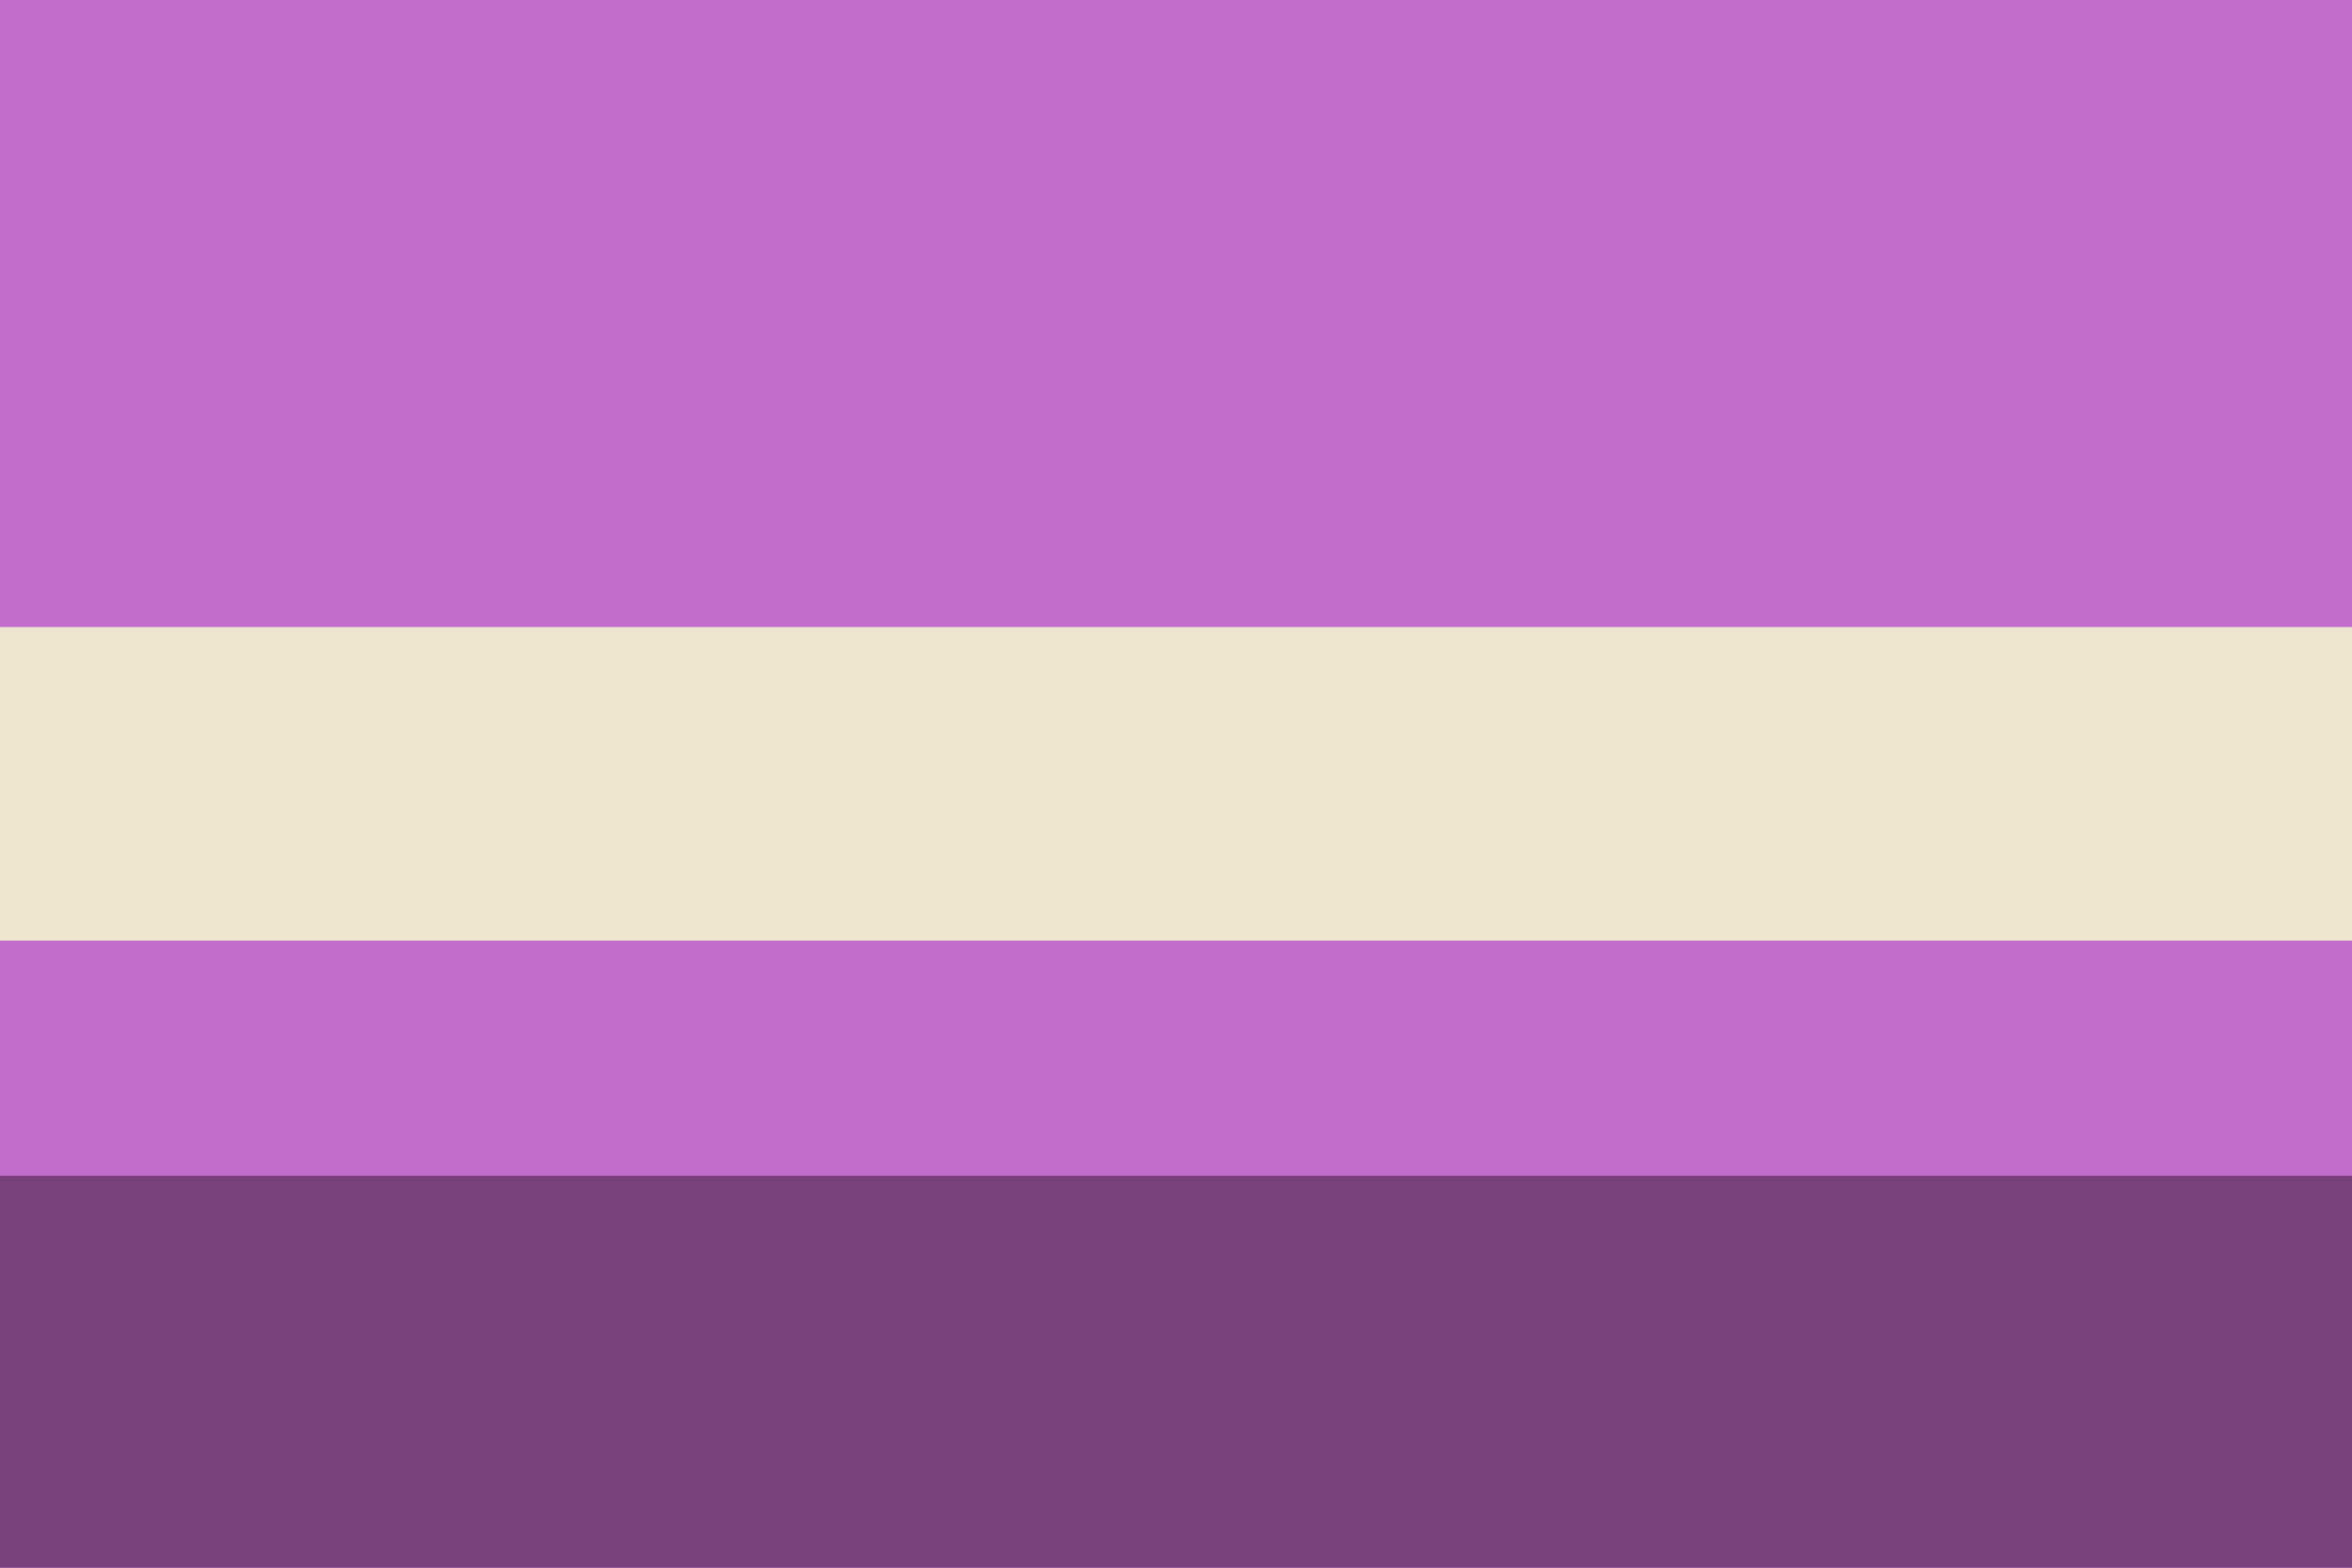
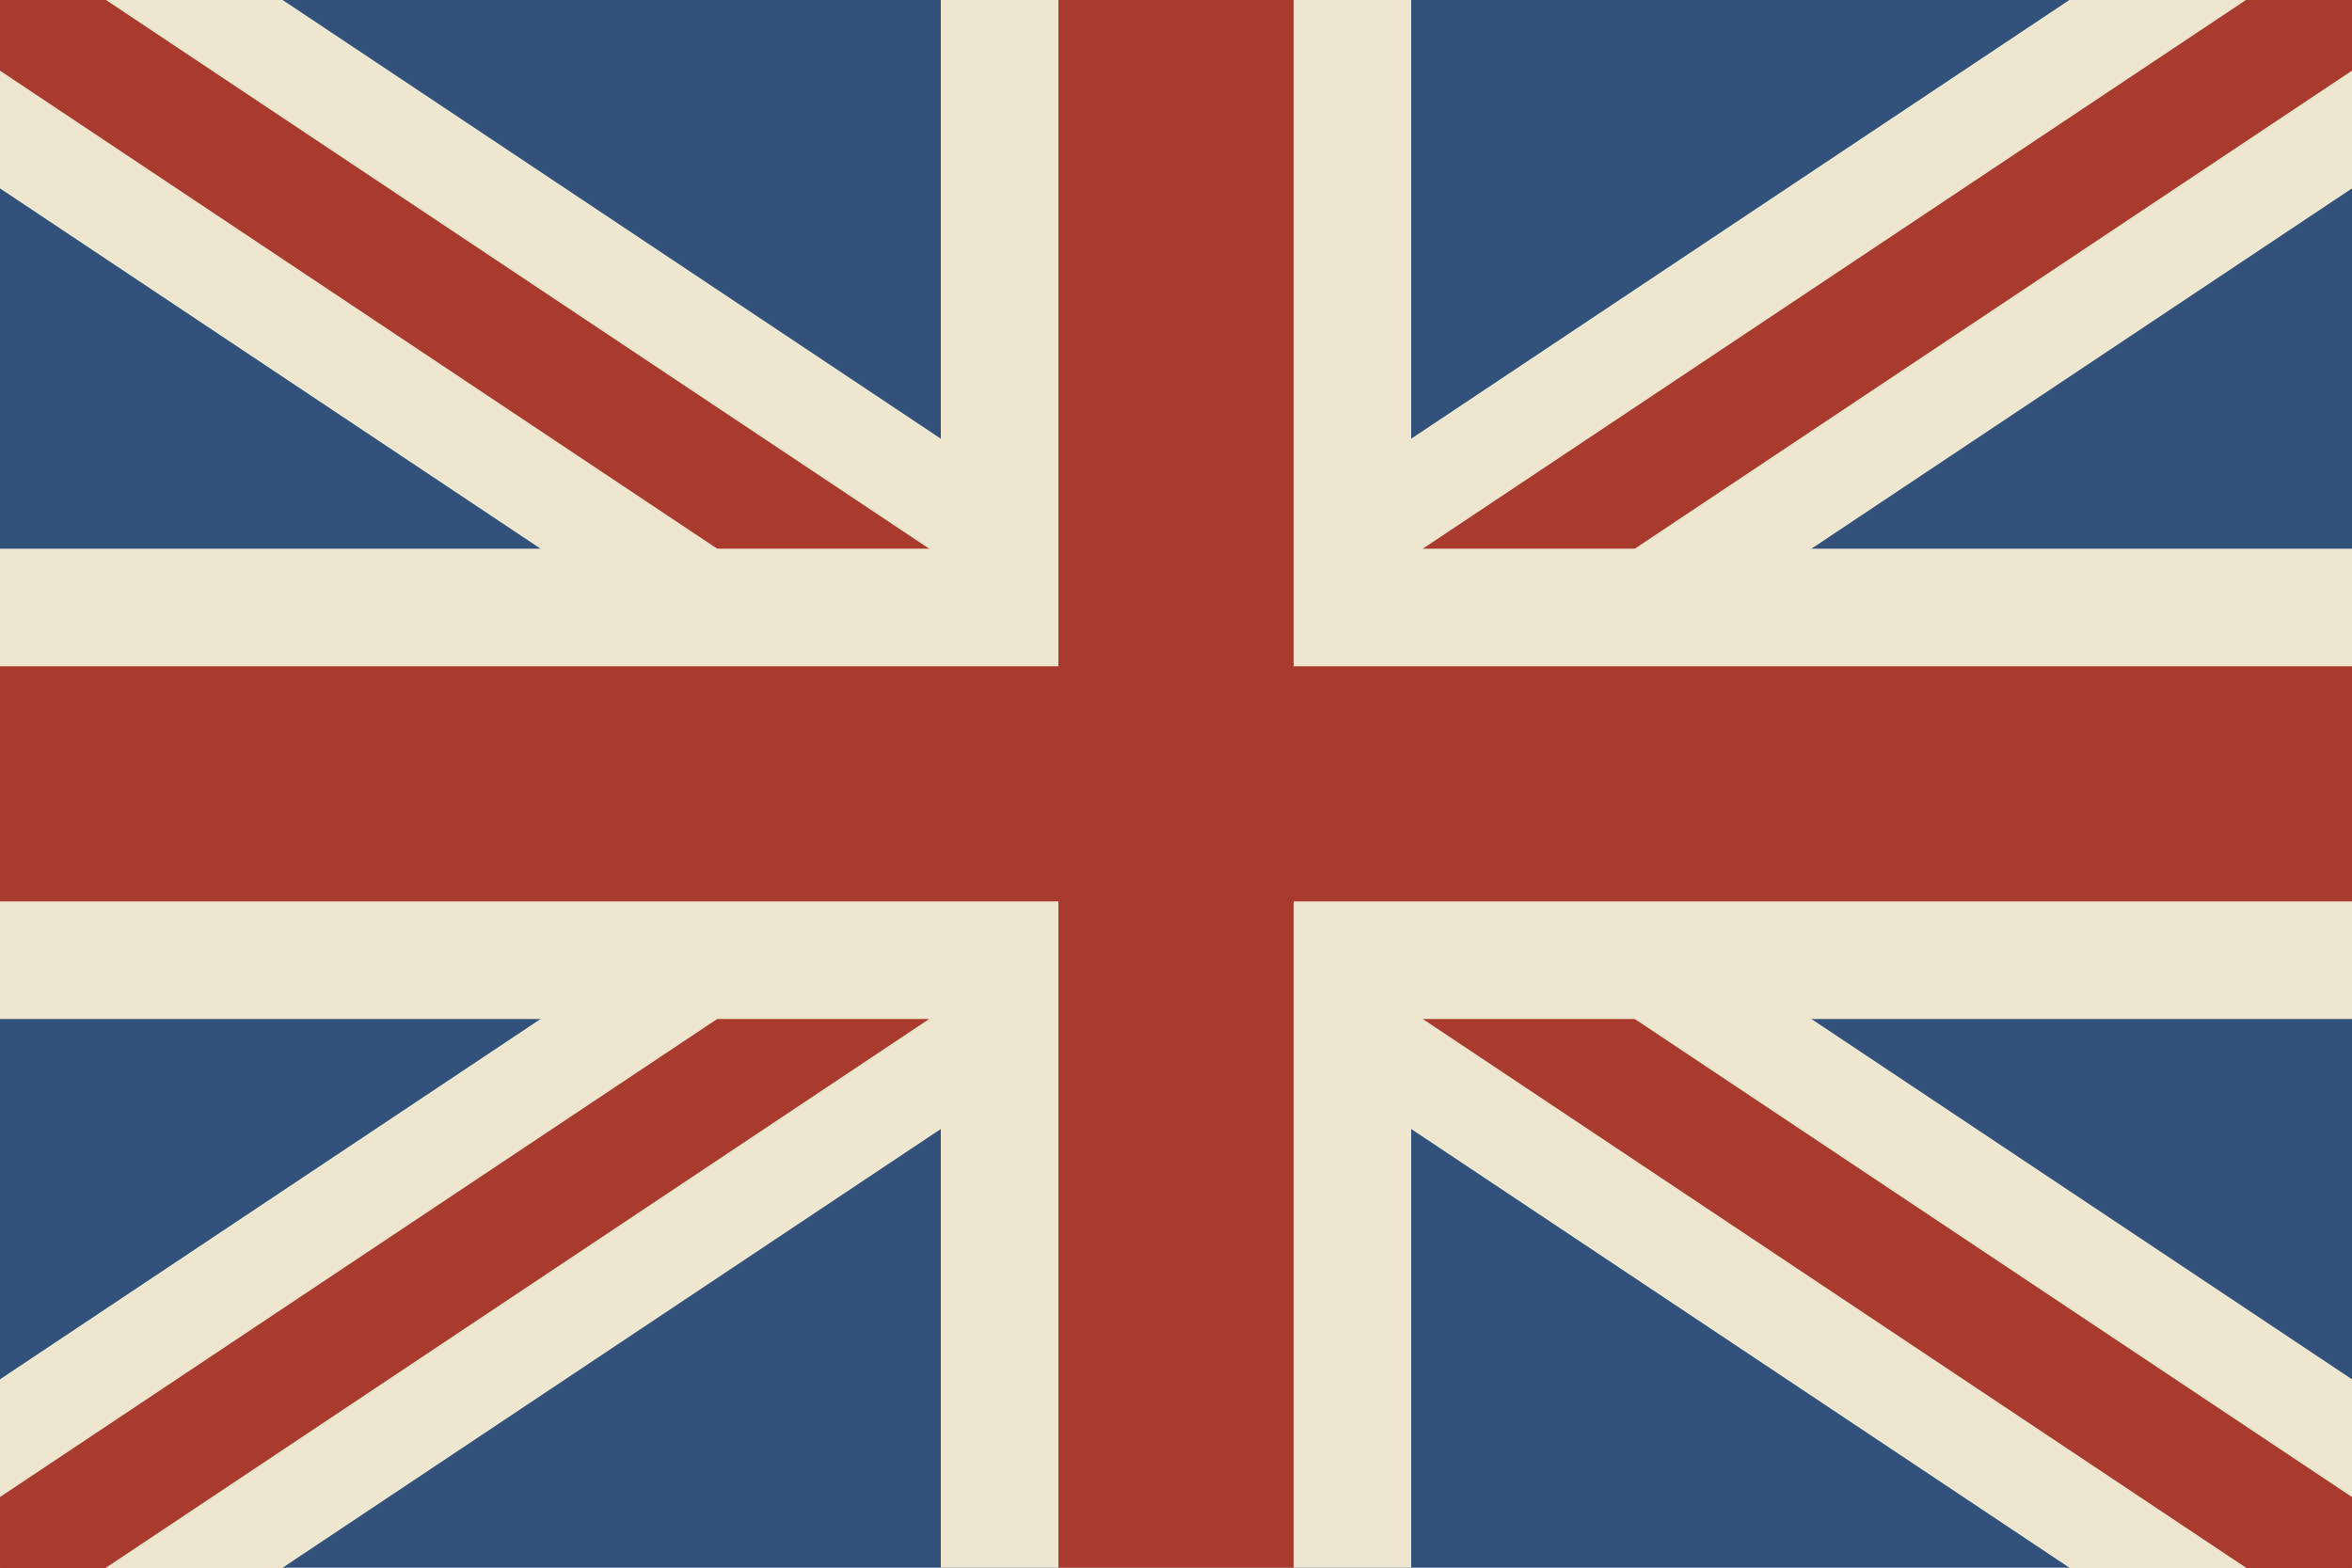
<svg xmlns="http://www.w3.org/2000/svg" viewBox="0 0 60 40">
-   <rect x="0" y="0" width="60" height="40" fill="#c16cca" />
-   <rect x="0" y="16" width="60" height="8" fill="#efe6d0" />
-   <rect x="0" y="30" width="60" height="10" fill="#78437d" />
+   <rect x="0" y="0" width="60" height="40" fill="#31517a" />
+   <path d="M0,0 L60,40 M60,0 L0,40" stroke="#efe6d0" stroke-width="8" />
+   <path d="M0,0 L60,40 M60,0 L0,40" stroke="#a83a2e" stroke-width="3" />
+   <rect x="24" y="0" width="12" height="40" fill="#efe6d0" />
+   <rect x="0" y="14" width="60" height="12" fill="#efe6d0" />
+   <rect x="27" y="0" width="6" height="40" fill="#a83a2e" />
+   <rect x="0" y="17" width="60" height="6" fill="#a83a2e" />
</svg>
